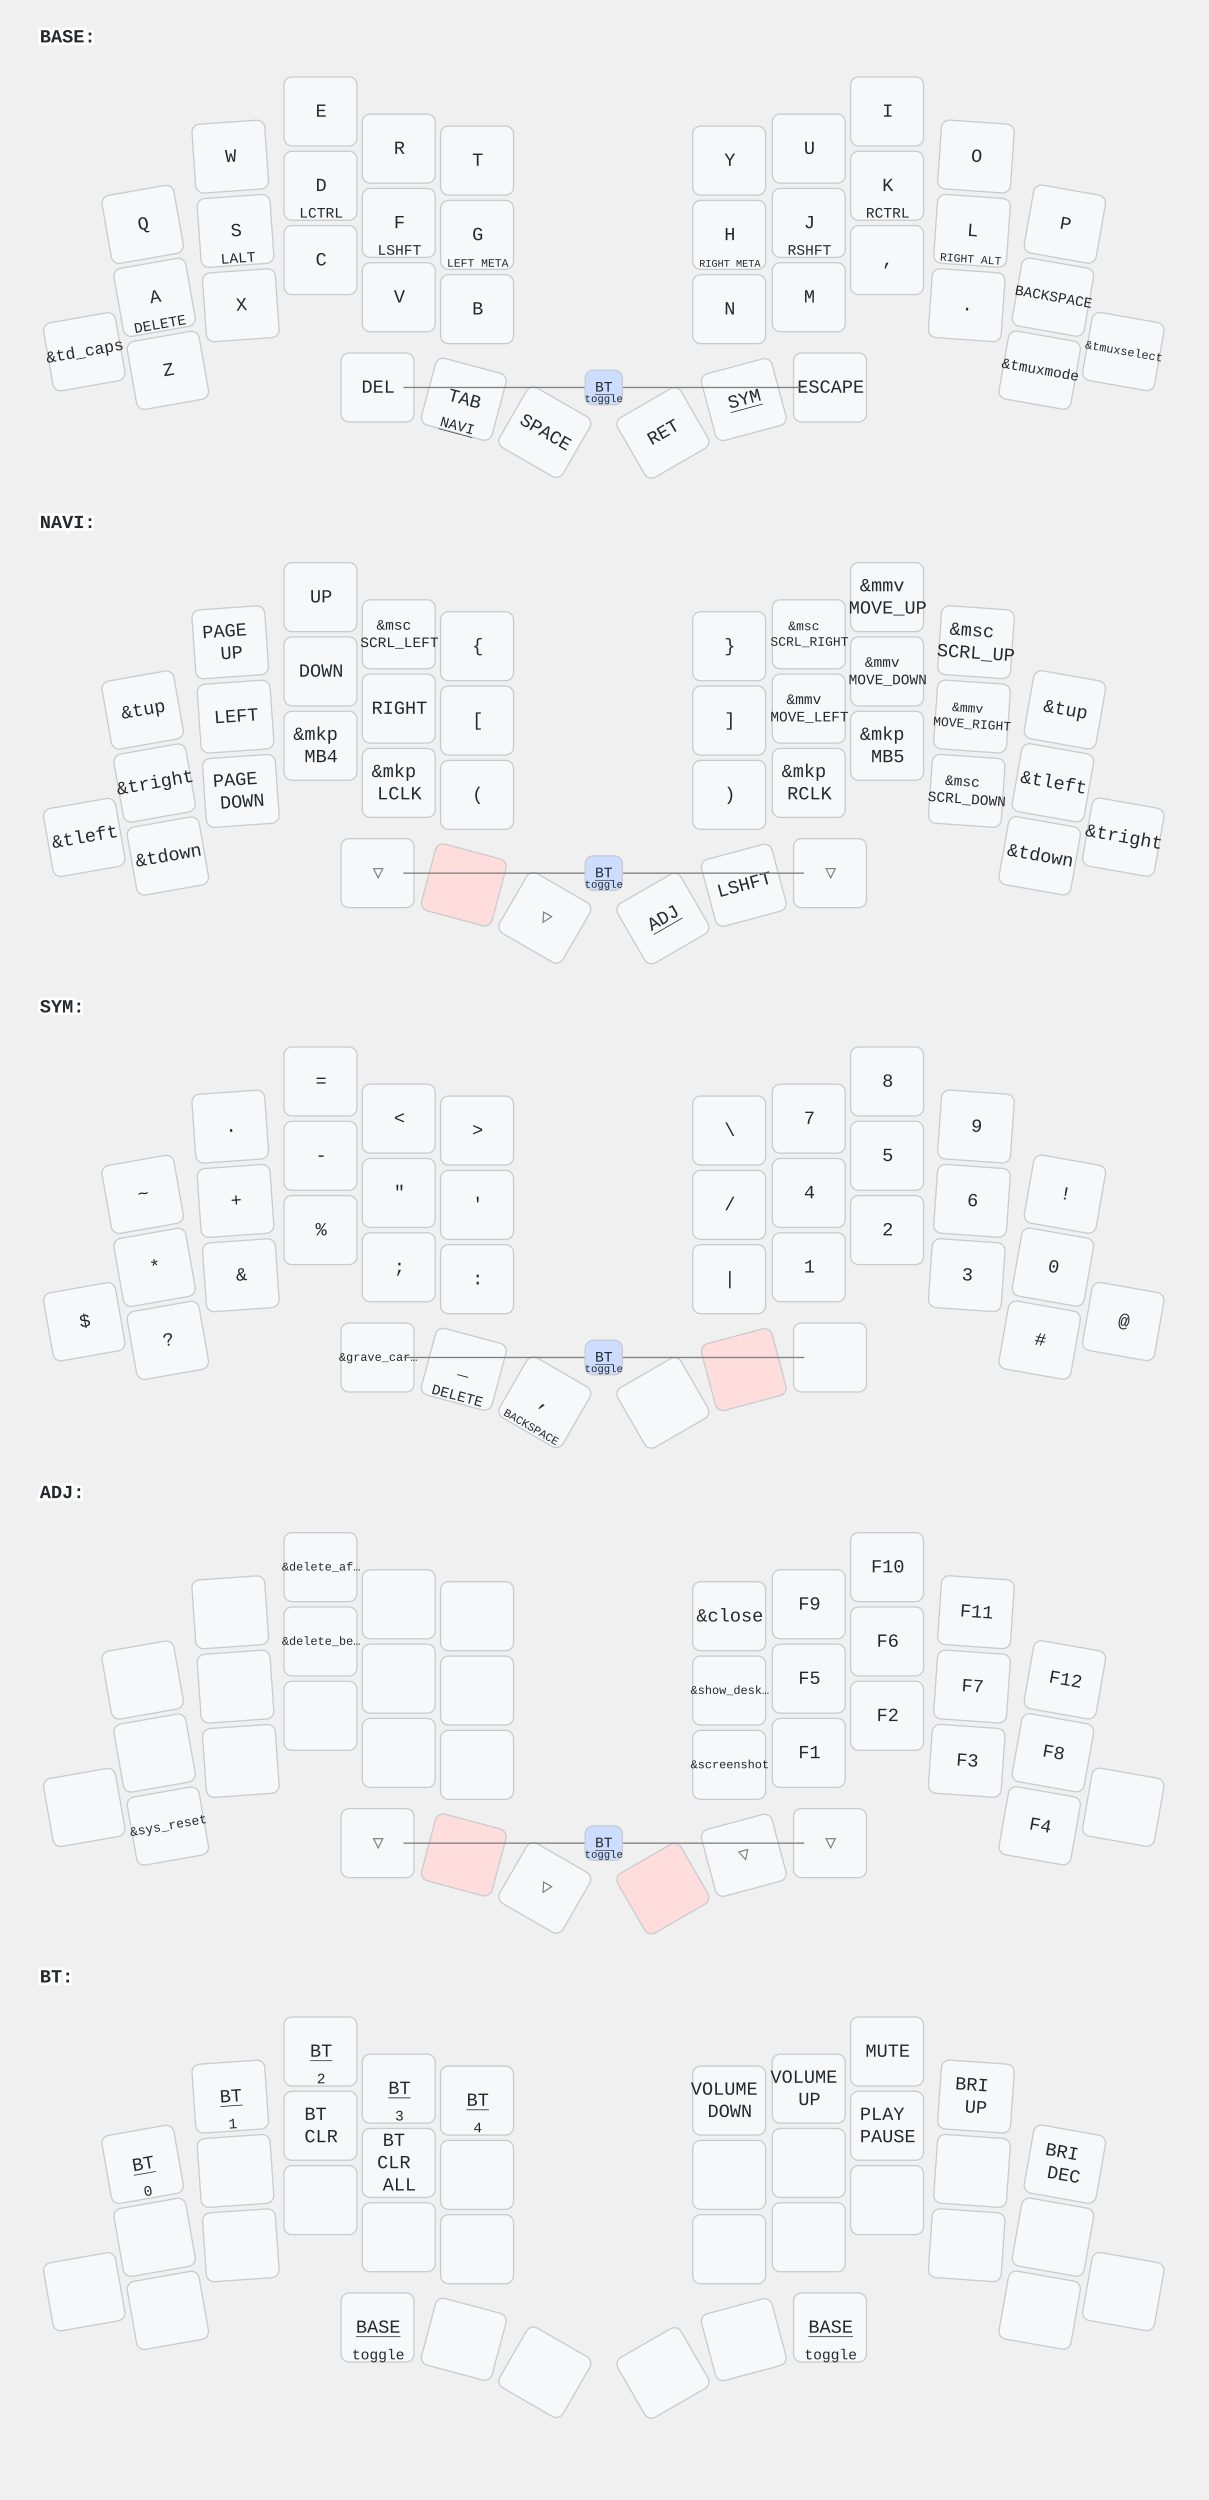
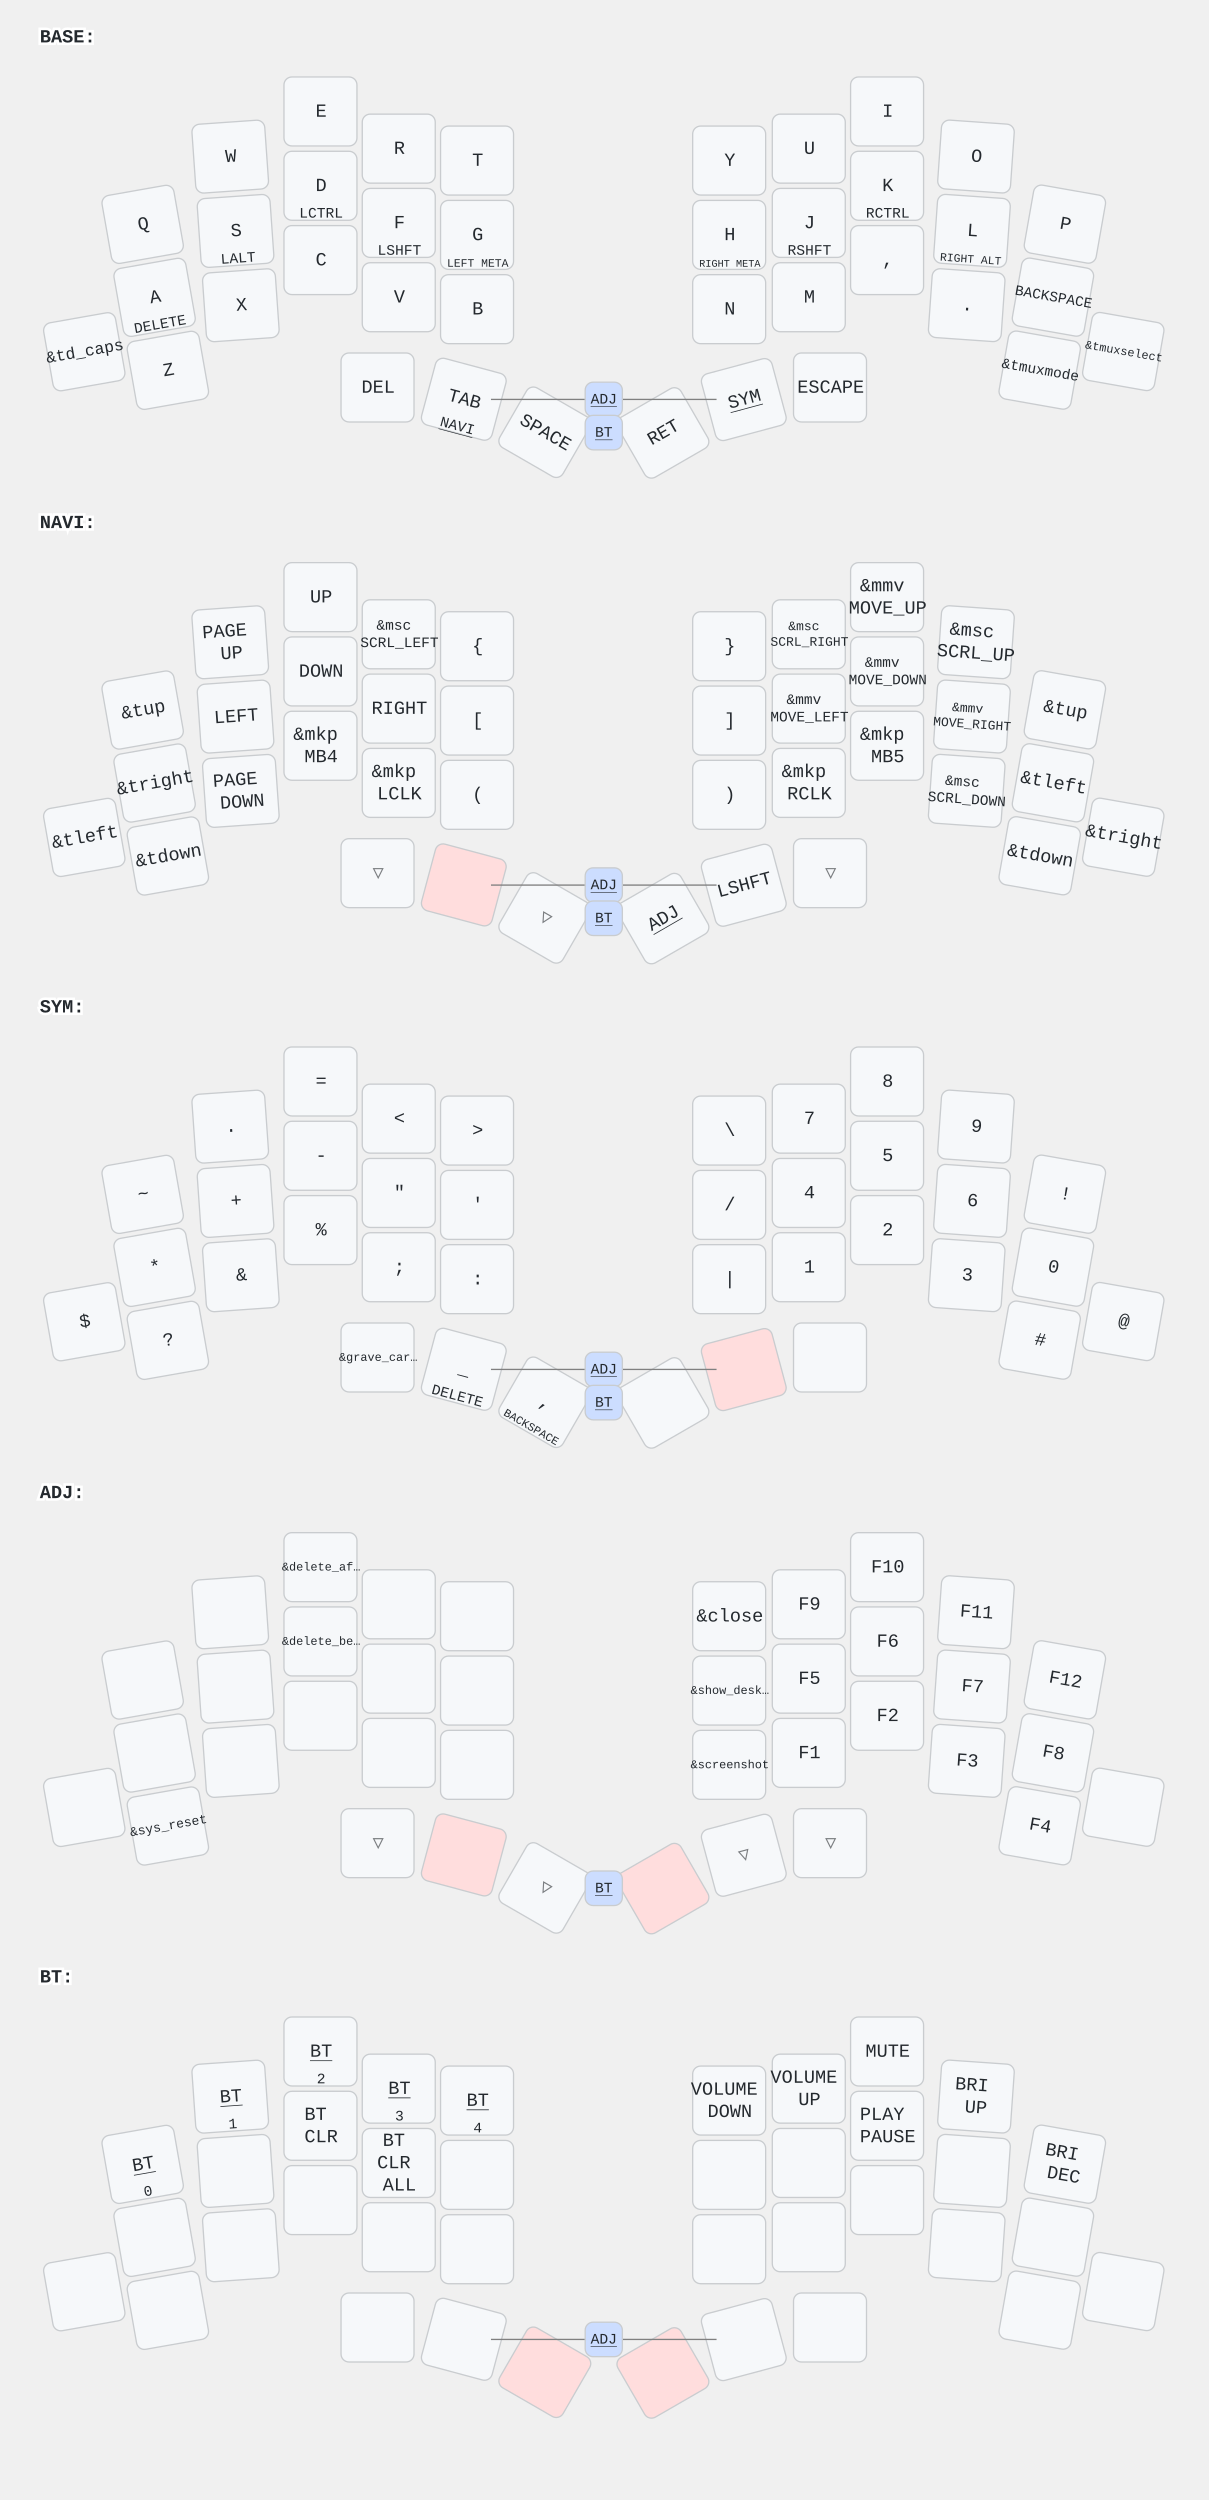
<svg xmlns="http://www.w3.org/2000/svg" width="911" height="1884" viewBox="0 0 911 1884" class="keymap">
  <style>/* inherit to force styles through use tags */
svg path {
    fill: inherit;
}

/* font and background color specifications */
svg.keymap {
    font-family: SFMono-Regular,Consolas,Liberation Mono,Menlo,monospace;
    font-size: 14px;
    font-kerning: normal;
    text-rendering: optimizeLegibility;
    fill: #24292e;
}

/* default key styling */
rect.key {
    fill: #f6f8fa;
}

rect.key, rect.combo {
    stroke: #c9cccf;
    stroke-width: 1;
}

/* default key side styling, only used is draw_key_sides is set */
rect.side {
    filter: brightness(90%);
}

/* color accent for combo boxes */
rect.combo, rect.combo-separate {
    fill: #cdf;
}

/* color accent for held keys */
rect.held, rect.combo.held {
    fill: #fdd;
}

/* color accent for ghost (optional) keys */
rect.ghost, rect.combo.ghost {
    stroke-dasharray: 4, 4;
    stroke-width: 2;
}

text {
    text-anchor: middle;
    dominant-baseline: middle;
}

/* styling for layer labels */
text.label {
    font-weight: bold;
    text-anchor: start;
    stroke: white;
    stroke-width: 4;
    paint-order: stroke;
}

/* styling for optional footer */
text.footer {
    text-anchor: end;
    dominant-baseline: auto;
    stroke: white;
    stroke-width: 4;
    paint-order: stroke;
}

/* styling for combo tap, and key non-tap label text */
text.combo, text.hold, text.shifted, text.left, text.right, text.tl, text.tr, text.bl, text.br {
    font-size: 11px;
}

text.hold, text.bl, text.br {
    text-anchor: middle;
    dominant-baseline: auto;
}

text.shifted, text.tl, text.tr {
    text-anchor: middle;
    dominant-baseline: hanging;
}

text.left, text.tl, text.bl {
    text-anchor: start;
}

text.right, text.tr, text.br {
    text-anchor: end;
}

text.layer-activator {
    text-decoration: underline;
}

/* styling for hold/shifted label text in combo box */
text.combo.hold, text.combo.shifted, text.combo.left, text.combo.right {
    font-size: 8px;
}

/* lighter symbol for transparent keys */
text.trans {
    fill: #7b7e81;
}

/* styling for combo dendrons */
path.combo {
    stroke-width: 1;
    stroke: gray;
    fill: none;
}

/* Start Tabler Icons Cleanup */
/* cannot use height/width with glyphs */
.icon-tabler &gt; path {
    fill: inherit;
    stroke: inherit;
    stroke-width: 2;
}
/* hide tabler's default box */
.icon-tabler &gt; path[stroke="none"][fill="none"] {
    visibility: hidden;
}
/* End Tabler Icons Cleanup */
</style>
  <g transform="translate(30, 0)" class="layer-BASE">
    <text x="0" y="28" class="label" id="BASE">BASE:</text>
    <g transform="translate(0, 56)">
      <g transform="translate(78, 113) rotate(-10.0)" class="key keypos-0">
        <rect rx="6" ry="6" x="-28" y="-26" width="55" height="52" class="key" />
        <text x="0" y="0" class="key tap">Q</text>
      </g>
      <g transform="translate(144, 62) rotate(-4.0)" class="key keypos-1">
        <rect rx="6" ry="6" x="-28" y="-26" width="55" height="52" class="key" />
        <text x="0" y="0" class="key tap">W</text>
      </g>
      <g transform="translate(212, 28)" class="key keypos-2">
        <rect rx="6" ry="6" x="-28" y="-26" width="55" height="52" class="key" />
        <text x="0" y="0" class="key tap">E</text>
      </g>
      <g transform="translate(271, 56)" class="key keypos-3">
        <rect rx="6" ry="6" x="-28" y="-26" width="55" height="52" class="key" />
        <text x="0" y="0" class="key tap">R</text>
      </g>
      <g transform="translate(330, 65)" class="key keypos-4">
        <rect rx="6" ry="6" x="-28" y="-26" width="55" height="52" class="key" />
        <text x="0" y="0" class="key tap">T</text>
      </g>
      <g transform="translate(520, 65)" class="key keypos-5">
        <rect rx="6" ry="6" x="-28" y="-26" width="55" height="52" class="key" />
        <text x="0" y="0" class="key tap">Y</text>
      </g>
      <g transform="translate(580, 56)" class="key keypos-6">
        <rect rx="6" ry="6" x="-28" y="-26" width="55" height="52" class="key" />
        <text x="0" y="0" class="key tap">U</text>
      </g>
      <g transform="translate(639, 28)" class="key keypos-7">
        <rect rx="6" ry="6" x="-28" y="-26" width="55" height="52" class="key" />
        <text x="0" y="0" class="key tap">I</text>
      </g>
      <g transform="translate(706, 62) rotate(4.0)" class="key keypos-8">
        <rect rx="6" ry="6" x="-28" y="-26" width="55" height="52" class="key" />
        <text x="0" y="0" class="key tap">O</text>
      </g>
      <g transform="translate(773, 113) rotate(10.0)" class="key keypos-9">
        <rect rx="6" ry="6" x="-28" y="-26" width="55" height="52" class="key" />
        <text x="0" y="0" class="key tap">P</text>
      </g>
      <g transform="translate(87, 168) rotate(-10.0)" class="key keypos-10">
        <rect rx="6" ry="6" x="-28" y="-26" width="55" height="52" class="key" />
        <text x="0" y="0" class="key tap">A</text>
        <text x="0" y="24" class="key hold">DELETE</text>
      </g>
      <g transform="translate(148, 118) rotate(-4.0)" class="key keypos-11">
        <rect rx="6" ry="6" x="-28" y="-26" width="55" height="52" class="key" />
        <text x="0" y="0" class="key tap">S</text>
        <text x="0" y="24" class="key hold">LALT</text>
      </g>
      <g transform="translate(212, 84)" class="key keypos-12">
        <rect rx="6" ry="6" x="-28" y="-26" width="55" height="52" class="key" />
        <text x="0" y="0" class="key tap">D</text>
        <text x="0" y="24" class="key hold">LCTRL</text>
      </g>
      <g transform="translate(271, 112)" class="key keypos-13">
        <rect rx="6" ry="6" x="-28" y="-26" width="55" height="52" class="key" />
        <text x="0" y="0" class="key tap">F</text>
        <text x="0" y="24" class="key hold">LSHFT</text>
      </g>
      <g transform="translate(330, 121)" class="key keypos-14">
        <rect rx="6" ry="6" x="-28" y="-26" width="55" height="52" class="key" />
        <text x="0" y="0" class="key tap">G</text>
        <text x="0" y="24" class="key hold">
          <tspan style="font-size: 78%">LEFT META</tspan>
        </text>
      </g>
      <g transform="translate(520, 121)" class="key keypos-15">
        <rect rx="6" ry="6" x="-28" y="-26" width="55" height="52" class="key" />
        <text x="0" y="0" class="key tap">H</text>
        <text x="0" y="24" class="key hold">
          <tspan style="font-size: 70%">RIGHT META</tspan>
        </text>
      </g>
      <g transform="translate(580, 112)" class="key keypos-16">
        <rect rx="6" ry="6" x="-28" y="-26" width="55" height="52" class="key" />
        <text x="0" y="0" class="key tap">J</text>
        <text x="0" y="24" class="key hold">RSHFT</text>
      </g>
      <g transform="translate(639, 84)" class="key keypos-17">
        <rect rx="6" ry="6" x="-28" y="-26" width="55" height="52" class="key" />
        <text x="0" y="0" class="key tap">K</text>
        <text x="0" y="24" class="key hold">RCTRL</text>
      </g>
      <g transform="translate(703, 118) rotate(4.0)" class="key keypos-18">
        <rect rx="6" ry="6" x="-28" y="-26" width="55" height="52" class="key" />
        <text x="0" y="0" class="key tap">L</text>
        <text x="0" y="24" class="key hold">
          <tspan style="font-size: 78%">RIGHT ALT</tspan>
        </text>
      </g>
      <g transform="translate(764, 168) rotate(10.0)" class="key keypos-19">
        <rect rx="6" ry="6" x="-28" y="-26" width="55" height="52" class="key" />
        <text x="0" y="0" class="key tap">
          <tspan style="font-size: 78%">BACKSPACE</tspan>
        </text>
      </g>
      <g transform="translate(34, 209) rotate(-10.0)" class="key keypos-20">
        <rect rx="6" ry="6" x="-28" y="-26" width="55" height="52" class="key" />
        <text x="0" y="0" class="key tap">
          <tspan style="font-size: 88%">&amp;td_caps</tspan>
        </text>
      </g>
      <g transform="translate(97, 223) rotate(-10.0)" class="key keypos-21">
        <rect rx="6" ry="6" x="-28" y="-26" width="55" height="52" class="key" />
        <text x="0" y="0" class="key tap">Z</text>
      </g>
      <g transform="translate(152, 174) rotate(-4.0)" class="key keypos-22">
        <rect rx="6" ry="6" x="-28" y="-26" width="55" height="52" class="key" />
        <text x="0" y="0" class="key tap">X</text>
      </g>
      <g transform="translate(212, 140)" class="key keypos-23">
        <rect rx="6" ry="6" x="-28" y="-26" width="55" height="52" class="key" />
        <text x="0" y="0" class="key tap">C</text>
      </g>
      <g transform="translate(271, 168)" class="key keypos-24">
        <rect rx="6" ry="6" x="-28" y="-26" width="55" height="52" class="key" />
        <text x="0" y="0" class="key tap">V</text>
      </g>
      <g transform="translate(330, 177)" class="key keypos-25">
        <rect rx="6" ry="6" x="-28" y="-26" width="55" height="52" class="key" />
        <text x="0" y="0" class="key tap">B</text>
      </g>
      <g transform="translate(520, 177)" class="key keypos-26">
        <rect rx="6" ry="6" x="-28" y="-26" width="55" height="52" class="key" />
        <text x="0" y="0" class="key tap">N</text>
      </g>
      <g transform="translate(580, 168)" class="key keypos-27">
        <rect rx="6" ry="6" x="-28" y="-26" width="55" height="52" class="key" />
        <text x="0" y="0" class="key tap">M</text>
      </g>
      <g transform="translate(639, 140)" class="key keypos-28">
        <rect rx="6" ry="6" x="-28" y="-26" width="55" height="52" class="key" />
        <text x="0" y="0" class="key tap">,</text>
      </g>
      <g transform="translate(699, 174) rotate(4.0)" class="key keypos-29">
        <rect rx="6" ry="6" x="-28" y="-26" width="55" height="52" class="key" />
        <text x="0" y="0" class="key tap">.</text>
      </g>
      <g transform="translate(754, 223) rotate(10.0)" class="key keypos-30">
        <rect rx="6" ry="6" x="-28" y="-26" width="55" height="52" class="key" />
        <text x="0" y="0" class="key tap">
          <tspan style="font-size: 78%">&amp;tmuxmode</tspan>
        </text>
      </g>
      <g transform="translate(817, 209) rotate(10.0)" class="key keypos-31">
        <rect rx="6" ry="6" x="-28" y="-26" width="55" height="52" class="key" />
        <text x="0" y="0" class="key tap">
          <tspan style="font-size: 64%">&amp;tmuxselect</tspan>
        </text>
      </g>
      <g transform="translate(255, 236)" class="key keypos-32">
        <rect rx="6" ry="6" x="-28" y="-26" width="55" height="52" class="key" />
        <text x="0" y="0" class="key tap">DEL</text>
      </g>
      <g transform="translate(320, 245) rotate(15.0)" class="key keypos-33">
        <rect rx="6" ry="6" x="-28" y="-26" width="55" height="52" class="key" />
        <text x="0" y="0" class="key tap">TAB</text>
        <a href="#NAVI">
          <text x="0" y="24" class="key hold layer-activator">NAVI</text>
        </a>
      </g>
      <g transform="translate(381, 270) rotate(30.0)" class="key keypos-34">
        <rect rx="6" ry="6" x="-28" y="-26" width="55" height="52" class="key" />
        <text x="0" y="0" class="key tap">SPACE</text>
      </g>
      <g transform="translate(470, 270) rotate(-30.0)" class="key keypos-35">
        <rect rx="6" ry="6" x="-28" y="-26" width="55" height="52" class="key" />
        <text x="0" y="0" class="key tap">RET</text>
      </g>
      <g transform="translate(531, 245) rotate(-15.0)" class="key keypos-36">
        <rect rx="6" ry="6" x="-28" y="-26" width="55" height="52" class="key" />
        <a href="#SYM">
          <text x="0" y="0" class="key tap layer-activator">SYM</text>
        </a>
      </g>
      <g transform="translate(596, 236)" class="key keypos-37">
        <rect rx="6" ry="6" x="-28" y="-26" width="55" height="52" class="key" />
        <text x="0" y="0" class="key tap">ESCAPE</text>
      </g>
      <g class="combo combopos-0">
-         <path d="M425,236 l-151,0" class="combo" />
-         <path d="M425,236 l151,0" class="combo" />
-         <rect rx="6" ry="6" x="411" y="223" width="28" height="26" class="combo" />
+         <path d="M425,245 l-85,0" class="combo" />
+         <path d="M425,245 l85,0" class="combo" />
+         <rect rx="6" ry="6" x="411" y="232" width="28" height="26" class="combo" />
+         <a href="#ADJ">
+           <text x="425" y="245" class="combo tap layer-activator">ADJ</text>
+         </a>
+       </g>
+       <g class="combo combopos-1">
+         <rect rx="6" ry="6" x="411" y="257" width="28" height="26" class="combo" />
        <a href="#BT">
-           <text x="425" y="236" class="combo tap layer-activator">BT</text>
-         </a>
-         <text x="425" y="247" class="combo hold">toggle</text>
+           <text x="425" y="270" class="combo tap layer-activator">BT</text>
+         </a>
      </g>
    </g>
  </g>
  <g transform="translate(30, 366)" class="layer-NAVI">
    <text x="0" y="28" class="label" id="NAVI">NAVI:</text>
    <g transform="translate(0, 56)">
      <g transform="translate(78, 113) rotate(-10.0)" class="key keypos-0">
        <rect rx="6" ry="6" x="-28" y="-26" width="55" height="52" class="key" />
        <text x="0" y="0" class="key tap">&amp;tup</text>
      </g>
      <g transform="translate(144, 62) rotate(-4.0)" class="key keypos-1">
        <rect rx="6" ry="6" x="-28" y="-26" width="55" height="52" class="key" />
        <text x="0" y="0" class="key tap">
          <tspan x="0" dy="-0.6em">PAGE</tspan>
          <tspan x="0" dy="1.2em">UP</tspan>
        </text>
      </g>
      <g transform="translate(212, 28)" class="key keypos-2">
        <rect rx="6" ry="6" x="-28" y="-26" width="55" height="52" class="key" />
        <text x="0" y="0" class="key tap">UP</text>
      </g>
      <g transform="translate(271, 56)" class="key keypos-3">
        <rect rx="6" ry="6" x="-28" y="-26" width="55" height="52" class="key" />
        <text x="0" y="0" class="key tap">
          <tspan x="0" dy="-0.6em" style="font-size: 78%">&amp;msc</tspan>
          <tspan x="0" dy="1.2em" style="font-size: 78%">SCRL_LEFT</tspan>
        </text>
      </g>
      <g transform="translate(330, 65)" class="key keypos-4">
        <rect rx="6" ry="6" x="-28" y="-26" width="55" height="52" class="key" />
        <text x="0" y="0" class="key tap">{</text>
      </g>
      <g transform="translate(520, 65)" class="key keypos-5">
        <rect rx="6" ry="6" x="-28" y="-26" width="55" height="52" class="key" />
        <text x="0" y="0" class="key tap">}</text>
      </g>
      <g transform="translate(580, 56)" class="key keypos-6">
        <rect rx="6" ry="6" x="-28" y="-26" width="55" height="52" class="key" />
        <text x="0" y="0" class="key tap">
          <tspan x="0" dy="-0.6em" style="font-size: 70%">&amp;msc</tspan>
          <tspan x="0" dy="1.2em" style="font-size: 70%">SCRL_RIGHT</tspan>
        </text>
      </g>
      <g transform="translate(639, 28)" class="key keypos-7">
        <rect rx="6" ry="6" x="-28" y="-26" width="55" height="52" class="key" />
        <text x="0" y="0" class="key tap">
          <tspan x="0" dy="-0.6em">&amp;mmv</tspan>
          <tspan x="0" dy="1.2em">MOVE_UP</tspan>
        </text>
      </g>
      <g transform="translate(706, 62) rotate(4.0)" class="key keypos-8">
        <rect rx="6" ry="6" x="-28" y="-26" width="55" height="52" class="key" />
        <text x="0" y="0" class="key tap">
          <tspan x="0" dy="-0.6em">&amp;msc</tspan>
          <tspan x="0" dy="1.2em">SCRL_UP</tspan>
        </text>
      </g>
      <g transform="translate(773, 113) rotate(10.0)" class="key keypos-9">
        <rect rx="6" ry="6" x="-28" y="-26" width="55" height="52" class="key" />
        <text x="0" y="0" class="key tap">&amp;tup</text>
      </g>
      <g transform="translate(87, 168) rotate(-10.0)" class="key keypos-10">
        <rect rx="6" ry="6" x="-28" y="-26" width="55" height="52" class="key" />
        <text x="0" y="0" class="key tap">&amp;tright</text>
      </g>
      <g transform="translate(148, 118) rotate(-4.0)" class="key keypos-11">
        <rect rx="6" ry="6" x="-28" y="-26" width="55" height="52" class="key" />
        <text x="0" y="0" class="key tap">LEFT</text>
      </g>
      <g transform="translate(212, 84)" class="key keypos-12">
        <rect rx="6" ry="6" x="-28" y="-26" width="55" height="52" class="key" />
        <text x="0" y="0" class="key tap">DOWN</text>
      </g>
      <g transform="translate(271, 112)" class="key keypos-13">
        <rect rx="6" ry="6" x="-28" y="-26" width="55" height="52" class="key" />
        <text x="0" y="0" class="key tap">RIGHT</text>
      </g>
      <g transform="translate(330, 121)" class="key keypos-14">
        <rect rx="6" ry="6" x="-28" y="-26" width="55" height="52" class="key" />
        <text x="0" y="0" class="key tap">[</text>
      </g>
      <g transform="translate(520, 121)" class="key keypos-15">
        <rect rx="6" ry="6" x="-28" y="-26" width="55" height="52" class="key" />
        <text x="0" y="0" class="key tap">]</text>
      </g>
      <g transform="translate(580, 112)" class="key keypos-16">
        <rect rx="6" ry="6" x="-28" y="-26" width="55" height="52" class="key" />
        <text x="0" y="0" class="key tap">
          <tspan x="0" dy="-0.6em" style="font-size: 78%">&amp;mmv</tspan>
          <tspan x="0" dy="1.2em" style="font-size: 78%">MOVE_LEFT</tspan>
        </text>
      </g>
      <g transform="translate(639, 84)" class="key keypos-17">
        <rect rx="6" ry="6" x="-28" y="-26" width="55" height="52" class="key" />
        <text x="0" y="0" class="key tap">
          <tspan x="0" dy="-0.6em" style="font-size: 78%">&amp;mmv</tspan>
          <tspan x="0" dy="1.2em" style="font-size: 78%">MOVE_DOWN</tspan>
        </text>
      </g>
      <g transform="translate(703, 118) rotate(4.0)" class="key keypos-18">
        <rect rx="6" ry="6" x="-28" y="-26" width="55" height="52" class="key" />
        <text x="0" y="0" class="key tap">
          <tspan x="0" dy="-0.6em" style="font-size: 70%">&amp;mmv</tspan>
          <tspan x="0" dy="1.2em" style="font-size: 70%">MOVE_RIGHT</tspan>
        </text>
      </g>
      <g transform="translate(764, 168) rotate(10.0)" class="key keypos-19">
        <rect rx="6" ry="6" x="-28" y="-26" width="55" height="52" class="key" />
        <text x="0" y="0" class="key tap">&amp;tleft</text>
      </g>
      <g transform="translate(34, 209) rotate(-10.0)" class="key keypos-20">
        <rect rx="6" ry="6" x="-28" y="-26" width="55" height="52" class="key" />
        <text x="0" y="0" class="key tap">&amp;tleft</text>
      </g>
      <g transform="translate(97, 223) rotate(-10.0)" class="key keypos-21">
        <rect rx="6" ry="6" x="-28" y="-26" width="55" height="52" class="key" />
        <text x="0" y="0" class="key tap">&amp;tdown</text>
      </g>
      <g transform="translate(152, 174) rotate(-4.0)" class="key keypos-22">
        <rect rx="6" ry="6" x="-28" y="-26" width="55" height="52" class="key" />
        <text x="0" y="0" class="key tap">
          <tspan x="0" dy="-0.6em">PAGE</tspan>
          <tspan x="0" dy="1.2em">DOWN</tspan>
        </text>
      </g>
      <g transform="translate(212, 140)" class="key keypos-23">
        <rect rx="6" ry="6" x="-28" y="-26" width="55" height="52" class="key" />
        <text x="0" y="0" class="key tap">
          <tspan x="0" dy="-0.6em">&amp;mkp</tspan>
          <tspan x="0" dy="1.2em">MB4</tspan>
        </text>
      </g>
      <g transform="translate(271, 168)" class="key keypos-24">
        <rect rx="6" ry="6" x="-28" y="-26" width="55" height="52" class="key" />
        <text x="0" y="0" class="key tap">
          <tspan x="0" dy="-0.6em">&amp;mkp</tspan>
          <tspan x="0" dy="1.2em">LCLK</tspan>
        </text>
      </g>
      <g transform="translate(330, 177)" class="key keypos-25">
        <rect rx="6" ry="6" x="-28" y="-26" width="55" height="52" class="key" />
        <text x="0" y="0" class="key tap">(</text>
      </g>
      <g transform="translate(520, 177)" class="key keypos-26">
        <rect rx="6" ry="6" x="-28" y="-26" width="55" height="52" class="key" />
        <text x="0" y="0" class="key tap">)</text>
      </g>
      <g transform="translate(580, 168)" class="key keypos-27">
        <rect rx="6" ry="6" x="-28" y="-26" width="55" height="52" class="key" />
        <text x="0" y="0" class="key tap">
          <tspan x="0" dy="-0.6em">&amp;mkp</tspan>
          <tspan x="0" dy="1.2em">RCLK</tspan>
        </text>
      </g>
      <g transform="translate(639, 140)" class="key keypos-28">
        <rect rx="6" ry="6" x="-28" y="-26" width="55" height="52" class="key" />
        <text x="0" y="0" class="key tap">
          <tspan x="0" dy="-0.6em">&amp;mkp</tspan>
          <tspan x="0" dy="1.2em">MB5</tspan>
        </text>
      </g>
      <g transform="translate(699, 174) rotate(4.0)" class="key keypos-29">
        <rect rx="6" ry="6" x="-28" y="-26" width="55" height="52" class="key" />
        <text x="0" y="0" class="key tap">
          <tspan x="0" dy="-0.6em" style="font-size: 78%">&amp;msc</tspan>
          <tspan x="0" dy="1.2em" style="font-size: 78%">SCRL_DOWN</tspan>
        </text>
      </g>
      <g transform="translate(754, 223) rotate(10.0)" class="key keypos-30">
        <rect rx="6" ry="6" x="-28" y="-26" width="55" height="52" class="key" />
        <text x="0" y="0" class="key tap">&amp;tdown</text>
      </g>
      <g transform="translate(817, 209) rotate(10.0)" class="key keypos-31">
        <rect rx="6" ry="6" x="-28" y="-26" width="55" height="52" class="key" />
        <text x="0" y="0" class="key tap">&amp;tright</text>
      </g>
      <g transform="translate(255, 236)" class="key trans keypos-32">
        <rect rx="6" ry="6" x="-28" y="-26" width="55" height="52" class="key trans" />
        <text x="0" y="0" class="key trans tap">▽</text>
      </g>
      <g transform="translate(320, 245) rotate(15.0)" class="key held keypos-33">
        <rect rx="6" ry="6" x="-28" y="-26" width="55" height="52" class="key held" />
      </g>
      <g transform="translate(381, 270) rotate(30.0)" class="key trans keypos-34">
        <rect rx="6" ry="6" x="-28" y="-26" width="55" height="52" class="key trans" />
        <text x="0" y="0" class="key trans tap">▽</text>
      </g>
      <g transform="translate(470, 270) rotate(-30.0)" class="key keypos-35">
        <rect rx="6" ry="6" x="-28" y="-26" width="55" height="52" class="key" />
        <a href="#ADJ">
          <text x="0" y="0" class="key tap layer-activator">ADJ</text>
        </a>
      </g>
      <g transform="translate(531, 245) rotate(-15.0)" class="key keypos-36">
        <rect rx="6" ry="6" x="-28" y="-26" width="55" height="52" class="key" />
        <text x="0" y="0" class="key tap">LSHFT</text>
      </g>
      <g transform="translate(596, 236)" class="key trans keypos-37">
        <rect rx="6" ry="6" x="-28" y="-26" width="55" height="52" class="key trans" />
        <text x="0" y="0" class="key trans tap">▽</text>
      </g>
      <g class="combo combopos-0">
-         <path d="M425,236 l-151,0" class="combo" />
-         <path d="M425,236 l151,0" class="combo" />
-         <rect rx="6" ry="6" x="411" y="223" width="28" height="26" class="combo" />
+         <path d="M425,245 l-85,0" class="combo" />
+         <path d="M425,245 l85,0" class="combo" />
+         <rect rx="6" ry="6" x="411" y="232" width="28" height="26" class="combo" />
+         <a href="#ADJ">
+           <text x="425" y="245" class="combo tap layer-activator">ADJ</text>
+         </a>
+       </g>
+       <g class="combo combopos-1">
+         <rect rx="6" ry="6" x="411" y="257" width="28" height="26" class="combo" />
        <a href="#BT">
-           <text x="425" y="236" class="combo tap layer-activator">BT</text>
-         </a>
-         <text x="425" y="247" class="combo hold">toggle</text>
+           <text x="425" y="270" class="combo tap layer-activator">BT</text>
+         </a>
      </g>
    </g>
  </g>
  <g transform="translate(30, 731)" class="layer-SYM">
    <text x="0" y="28" class="label" id="SYM">SYM:</text>
    <g transform="translate(0, 56)">
      <g transform="translate(78, 113) rotate(-10.0)" class="key keypos-0">
        <rect rx="6" ry="6" x="-28" y="-26" width="55" height="52" class="key" />
        <text x="0" y="0" class="key tap">~</text>
      </g>
      <g transform="translate(144, 62) rotate(-4.0)" class="key keypos-1">
        <rect rx="6" ry="6" x="-28" y="-26" width="55" height="52" class="key" />
        <text x="0" y="0" class="key tap">.</text>
      </g>
      <g transform="translate(212, 28)" class="key keypos-2">
        <rect rx="6" ry="6" x="-28" y="-26" width="55" height="52" class="key" />
        <text x="0" y="0" class="key tap">=</text>
      </g>
      <g transform="translate(271, 56)" class="key keypos-3">
        <rect rx="6" ry="6" x="-28" y="-26" width="55" height="52" class="key" />
        <text x="0" y="0" class="key tap">&lt;</text>
      </g>
      <g transform="translate(330, 65)" class="key keypos-4">
        <rect rx="6" ry="6" x="-28" y="-26" width="55" height="52" class="key" />
        <text x="0" y="0" class="key tap">&gt;</text>
      </g>
      <g transform="translate(520, 65)" class="key keypos-5">
        <rect rx="6" ry="6" x="-28" y="-26" width="55" height="52" class="key" />
        <text x="0" y="0" class="key tap">\</text>
      </g>
      <g transform="translate(580, 56)" class="key keypos-6">
        <rect rx="6" ry="6" x="-28" y="-26" width="55" height="52" class="key" />
        <text x="0" y="0" class="key tap">7</text>
      </g>
      <g transform="translate(639, 28)" class="key keypos-7">
        <rect rx="6" ry="6" x="-28" y="-26" width="55" height="52" class="key" />
        <text x="0" y="0" class="key tap">8</text>
      </g>
      <g transform="translate(706, 62) rotate(4.0)" class="key keypos-8">
        <rect rx="6" ry="6" x="-28" y="-26" width="55" height="52" class="key" />
        <text x="0" y="0" class="key tap">9</text>
      </g>
      <g transform="translate(773, 113) rotate(10.0)" class="key keypos-9">
        <rect rx="6" ry="6" x="-28" y="-26" width="55" height="52" class="key" />
        <text x="0" y="0" class="key tap">!</text>
      </g>
      <g transform="translate(87, 168) rotate(-10.0)" class="key keypos-10">
        <rect rx="6" ry="6" x="-28" y="-26" width="55" height="52" class="key" />
        <text x="0" y="0" class="key tap">*</text>
      </g>
      <g transform="translate(148, 118) rotate(-4.0)" class="key keypos-11">
        <rect rx="6" ry="6" x="-28" y="-26" width="55" height="52" class="key" />
        <text x="0" y="0" class="key tap">+</text>
      </g>
      <g transform="translate(212, 84)" class="key keypos-12">
        <rect rx="6" ry="6" x="-28" y="-26" width="55" height="52" class="key" />
        <text x="0" y="0" class="key tap">-</text>
      </g>
      <g transform="translate(271, 112)" class="key keypos-13">
        <rect rx="6" ry="6" x="-28" y="-26" width="55" height="52" class="key" />
        <text x="0" y="0" class="key tap">"</text>
      </g>
      <g transform="translate(330, 121)" class="key keypos-14">
        <rect rx="6" ry="6" x="-28" y="-26" width="55" height="52" class="key" />
        <text x="0" y="0" class="key tap">'</text>
      </g>
      <g transform="translate(520, 121)" class="key keypos-15">
        <rect rx="6" ry="6" x="-28" y="-26" width="55" height="52" class="key" />
        <text x="0" y="0" class="key tap">/</text>
      </g>
      <g transform="translate(580, 112)" class="key keypos-16">
        <rect rx="6" ry="6" x="-28" y="-26" width="55" height="52" class="key" />
        <text x="0" y="0" class="key tap">4</text>
      </g>
      <g transform="translate(639, 84)" class="key keypos-17">
        <rect rx="6" ry="6" x="-28" y="-26" width="55" height="52" class="key" />
        <text x="0" y="0" class="key tap">5</text>
      </g>
      <g transform="translate(703, 118) rotate(4.0)" class="key keypos-18">
        <rect rx="6" ry="6" x="-28" y="-26" width="55" height="52" class="key" />
        <text x="0" y="0" class="key tap">6</text>
      </g>
      <g transform="translate(764, 168) rotate(10.0)" class="key keypos-19">
        <rect rx="6" ry="6" x="-28" y="-26" width="55" height="52" class="key" />
        <text x="0" y="0" class="key tap">0</text>
      </g>
      <g transform="translate(34, 209) rotate(-10.0)" class="key keypos-20">
        <rect rx="6" ry="6" x="-28" y="-26" width="55" height="52" class="key" />
        <text x="0" y="0" class="key tap">$</text>
      </g>
      <g transform="translate(97, 223) rotate(-10.0)" class="key keypos-21">
        <rect rx="6" ry="6" x="-28" y="-26" width="55" height="52" class="key" />
        <text x="0" y="0" class="key tap">?</text>
      </g>
      <g transform="translate(152, 174) rotate(-4.0)" class="key keypos-22">
        <rect rx="6" ry="6" x="-28" y="-26" width="55" height="52" class="key" />
        <text x="0" y="0" class="key tap">&amp;</text>
      </g>
      <g transform="translate(212, 140)" class="key keypos-23">
        <rect rx="6" ry="6" x="-28" y="-26" width="55" height="52" class="key" />
        <text x="0" y="0" class="key tap">%</text>
      </g>
      <g transform="translate(271, 168)" class="key keypos-24">
        <rect rx="6" ry="6" x="-28" y="-26" width="55" height="52" class="key" />
        <text x="0" y="0" class="key tap">;</text>
      </g>
      <g transform="translate(330, 177)" class="key keypos-25">
        <rect rx="6" ry="6" x="-28" y="-26" width="55" height="52" class="key" />
        <text x="0" y="0" class="key tap">:</text>
      </g>
      <g transform="translate(520, 177)" class="key keypos-26">
        <rect rx="6" ry="6" x="-28" y="-26" width="55" height="52" class="key" />
        <text x="0" y="0" class="key tap">|</text>
      </g>
      <g transform="translate(580, 168)" class="key keypos-27">
        <rect rx="6" ry="6" x="-28" y="-26" width="55" height="52" class="key" />
        <text x="0" y="0" class="key tap">1</text>
      </g>
      <g transform="translate(639, 140)" class="key keypos-28">
        <rect rx="6" ry="6" x="-28" y="-26" width="55" height="52" class="key" />
        <text x="0" y="0" class="key tap">2</text>
      </g>
      <g transform="translate(699, 174) rotate(4.0)" class="key keypos-29">
        <rect rx="6" ry="6" x="-28" y="-26" width="55" height="52" class="key" />
        <text x="0" y="0" class="key tap">3</text>
      </g>
      <g transform="translate(754, 223) rotate(10.0)" class="key keypos-30">
        <rect rx="6" ry="6" x="-28" y="-26" width="55" height="52" class="key" />
        <text x="0" y="0" class="key tap">#</text>
      </g>
      <g transform="translate(817, 209) rotate(10.0)" class="key keypos-31">
        <rect rx="6" ry="6" x="-28" y="-26" width="55" height="52" class="key" />
        <text x="0" y="0" class="key tap">@</text>
      </g>
      <g transform="translate(255, 236)" class="key keypos-32">
        <rect rx="6" ry="6" x="-28" y="-26" width="55" height="52" class="key" />
        <text x="0" y="0" class="key tap">
          <tspan style="font-size: 64%">&amp;grave_car…</tspan>
        </text>
      </g>
      <g transform="translate(320, 245) rotate(15.0)" class="key keypos-33">
        <rect rx="6" ry="6" x="-28" y="-26" width="55" height="52" class="key" />
        <text x="0" y="0" class="key tap">_</text>
        <text x="0" y="24" class="key hold">DELETE</text>
      </g>
      <g transform="translate(381, 270) rotate(30.0)" class="key keypos-34">
        <rect rx="6" ry="6" x="-28" y="-26" width="55" height="52" class="key" />
        <text x="0" y="0" class="key tap">,</text>
        <text x="0" y="24" class="key hold">
          <tspan style="font-size: 78%">BACKSPACE</tspan>
        </text>
      </g>
      <g transform="translate(470, 270) rotate(-30.0)" class="key keypos-35">
        <rect rx="6" ry="6" x="-28" y="-26" width="55" height="52" class="key" />
      </g>
      <g transform="translate(531, 245) rotate(-15.0)" class="key held keypos-36">
        <rect rx="6" ry="6" x="-28" y="-26" width="55" height="52" class="key held" />
      </g>
      <g transform="translate(596, 236)" class="key keypos-37">
        <rect rx="6" ry="6" x="-28" y="-26" width="55" height="52" class="key" />
      </g>
      <g class="combo combopos-0">
-         <path d="M425,236 l-151,0" class="combo" />
-         <path d="M425,236 l151,0" class="combo" />
-         <rect rx="6" ry="6" x="411" y="223" width="28" height="26" class="combo" />
+         <path d="M425,245 l-85,0" class="combo" />
+         <path d="M425,245 l85,0" class="combo" />
+         <rect rx="6" ry="6" x="411" y="232" width="28" height="26" class="combo" />
+         <a href="#ADJ">
+           <text x="425" y="245" class="combo tap layer-activator">ADJ</text>
+         </a>
+       </g>
+       <g class="combo combopos-1">
+         <rect rx="6" ry="6" x="411" y="257" width="28" height="26" class="combo" />
        <a href="#BT">
-           <text x="425" y="236" class="combo tap layer-activator">BT</text>
-         </a>
-         <text x="425" y="247" class="combo hold">toggle</text>
+           <text x="425" y="270" class="combo tap layer-activator">BT</text>
+         </a>
      </g>
    </g>
  </g>
  <g transform="translate(30, 1097)" class="layer-ADJ">
    <text x="0" y="28" class="label" id="ADJ">ADJ:</text>
    <g transform="translate(0, 56)">
      <g transform="translate(78, 113) rotate(-10.0)" class="key keypos-0">
        <rect rx="6" ry="6" x="-28" y="-26" width="55" height="52" class="key" />
      </g>
      <g transform="translate(144, 62) rotate(-4.0)" class="key keypos-1">
        <rect rx="6" ry="6" x="-28" y="-26" width="55" height="52" class="key" />
      </g>
      <g transform="translate(212, 28)" class="key keypos-2">
        <rect rx="6" ry="6" x="-28" y="-26" width="55" height="52" class="key" />
        <text x="0" y="0" class="key tap">
          <tspan style="font-size: 64%">&amp;delete_af…</tspan>
        </text>
      </g>
      <g transform="translate(271, 56)" class="key keypos-3">
        <rect rx="6" ry="6" x="-28" y="-26" width="55" height="52" class="key" />
      </g>
      <g transform="translate(330, 65)" class="key keypos-4">
        <rect rx="6" ry="6" x="-28" y="-26" width="55" height="52" class="key" />
      </g>
      <g transform="translate(520, 65)" class="key keypos-5">
        <rect rx="6" ry="6" x="-28" y="-26" width="55" height="52" class="key" />
        <text x="0" y="0" class="key tap">&amp;close</text>
      </g>
      <g transform="translate(580, 56)" class="key keypos-6">
        <rect rx="6" ry="6" x="-28" y="-26" width="55" height="52" class="key" />
        <text x="0" y="0" class="key tap">F9</text>
      </g>
      <g transform="translate(639, 28)" class="key keypos-7">
        <rect rx="6" ry="6" x="-28" y="-26" width="55" height="52" class="key" />
        <text x="0" y="0" class="key tap">F10</text>
      </g>
      <g transform="translate(706, 62) rotate(4.0)" class="key keypos-8">
        <rect rx="6" ry="6" x="-28" y="-26" width="55" height="52" class="key" />
        <text x="0" y="0" class="key tap">F11</text>
      </g>
      <g transform="translate(773, 113) rotate(10.0)" class="key keypos-9">
        <rect rx="6" ry="6" x="-28" y="-26" width="55" height="52" class="key" />
        <text x="0" y="0" class="key tap">F12</text>
      </g>
      <g transform="translate(87, 168) rotate(-10.0)" class="key keypos-10">
        <rect rx="6" ry="6" x="-28" y="-26" width="55" height="52" class="key" />
      </g>
      <g transform="translate(148, 118) rotate(-4.0)" class="key keypos-11">
        <rect rx="6" ry="6" x="-28" y="-26" width="55" height="52" class="key" />
      </g>
      <g transform="translate(212, 84)" class="key keypos-12">
        <rect rx="6" ry="6" x="-28" y="-26" width="55" height="52" class="key" />
        <text x="0" y="0" class="key tap">
          <tspan style="font-size: 64%">&amp;delete_be…</tspan>
        </text>
      </g>
      <g transform="translate(271, 112)" class="key keypos-13">
        <rect rx="6" ry="6" x="-28" y="-26" width="55" height="52" class="key" />
      </g>
      <g transform="translate(330, 121)" class="key keypos-14">
        <rect rx="6" ry="6" x="-28" y="-26" width="55" height="52" class="key" />
      </g>
      <g transform="translate(520, 121)" class="key keypos-15">
        <rect rx="6" ry="6" x="-28" y="-26" width="55" height="52" class="key" />
        <text x="0" y="0" class="key tap">
          <tspan style="font-size: 64%">&amp;show_desk…</tspan>
        </text>
      </g>
      <g transform="translate(580, 112)" class="key keypos-16">
        <rect rx="6" ry="6" x="-28" y="-26" width="55" height="52" class="key" />
        <text x="0" y="0" class="key tap">F5</text>
      </g>
      <g transform="translate(639, 84)" class="key keypos-17">
        <rect rx="6" ry="6" x="-28" y="-26" width="55" height="52" class="key" />
        <text x="0" y="0" class="key tap">F6</text>
      </g>
      <g transform="translate(703, 118) rotate(4.0)" class="key keypos-18">
        <rect rx="6" ry="6" x="-28" y="-26" width="55" height="52" class="key" />
        <text x="0" y="0" class="key tap">F7</text>
      </g>
      <g transform="translate(764, 168) rotate(10.0)" class="key keypos-19">
        <rect rx="6" ry="6" x="-28" y="-26" width="55" height="52" class="key" />
        <text x="0" y="0" class="key tap">F8</text>
      </g>
      <g transform="translate(34, 209) rotate(-10.0)" class="key keypos-20">
        <rect rx="6" ry="6" x="-28" y="-26" width="55" height="52" class="key" />
      </g>
      <g transform="translate(97, 223) rotate(-10.0)" class="key keypos-21">
        <rect rx="6" ry="6" x="-28" y="-26" width="55" height="52" class="key" />
        <text x="0" y="0" class="key tap">
          <tspan style="font-size: 70%">&amp;sys_reset</tspan>
        </text>
      </g>
      <g transform="translate(152, 174) rotate(-4.0)" class="key keypos-22">
        <rect rx="6" ry="6" x="-28" y="-26" width="55" height="52" class="key" />
      </g>
      <g transform="translate(212, 140)" class="key keypos-23">
        <rect rx="6" ry="6" x="-28" y="-26" width="55" height="52" class="key" />
      </g>
      <g transform="translate(271, 168)" class="key keypos-24">
        <rect rx="6" ry="6" x="-28" y="-26" width="55" height="52" class="key" />
      </g>
      <g transform="translate(330, 177)" class="key keypos-25">
        <rect rx="6" ry="6" x="-28" y="-26" width="55" height="52" class="key" />
      </g>
      <g transform="translate(520, 177)" class="key keypos-26">
        <rect rx="6" ry="6" x="-28" y="-26" width="55" height="52" class="key" />
        <text x="0" y="0" class="key tap">
          <tspan style="font-size: 64%">&amp;screenshot</tspan>
        </text>
      </g>
      <g transform="translate(580, 168)" class="key keypos-27">
        <rect rx="6" ry="6" x="-28" y="-26" width="55" height="52" class="key" />
        <text x="0" y="0" class="key tap">F1</text>
      </g>
      <g transform="translate(639, 140)" class="key keypos-28">
        <rect rx="6" ry="6" x="-28" y="-26" width="55" height="52" class="key" />
        <text x="0" y="0" class="key tap">F2</text>
      </g>
      <g transform="translate(699, 174) rotate(4.0)" class="key keypos-29">
        <rect rx="6" ry="6" x="-28" y="-26" width="55" height="52" class="key" />
        <text x="0" y="0" class="key tap">F3</text>
      </g>
      <g transform="translate(754, 223) rotate(10.0)" class="key keypos-30">
        <rect rx="6" ry="6" x="-28" y="-26" width="55" height="52" class="key" />
        <text x="0" y="0" class="key tap">F4</text>
      </g>
      <g transform="translate(817, 209) rotate(10.0)" class="key keypos-31">
        <rect rx="6" ry="6" x="-28" y="-26" width="55" height="52" class="key" />
      </g>
      <g transform="translate(255, 236)" class="key trans keypos-32">
        <rect rx="6" ry="6" x="-28" y="-26" width="55" height="52" class="key trans" />
        <text x="0" y="0" class="key trans tap">▽</text>
      </g>
      <g transform="translate(320, 245) rotate(15.0)" class="key held keypos-33">
        <rect rx="6" ry="6" x="-28" y="-26" width="55" height="52" class="key held" />
      </g>
      <g transform="translate(381, 270) rotate(30.0)" class="key trans keypos-34">
        <rect rx="6" ry="6" x="-28" y="-26" width="55" height="52" class="key trans" />
        <text x="0" y="0" class="key trans tap">▽</text>
      </g>
      <g transform="translate(470, 270) rotate(-30.0)" class="key held keypos-35">
        <rect rx="6" ry="6" x="-28" y="-26" width="55" height="52" class="key held" />
      </g>
      <g transform="translate(531, 245) rotate(-15.0)" class="key trans keypos-36">
        <rect rx="6" ry="6" x="-28" y="-26" width="55" height="52" class="key trans" />
        <text x="0" y="0" class="key trans tap">▽</text>
      </g>
      <g transform="translate(596, 236)" class="key trans keypos-37">
        <rect rx="6" ry="6" x="-28" y="-26" width="55" height="52" class="key trans" />
        <text x="0" y="0" class="key trans tap">▽</text>
      </g>
      <g class="combo combopos-0">
-         <path d="M425,236 l-151,0" class="combo" />
-         <path d="M425,236 l151,0" class="combo" />
-         <rect rx="6" ry="6" x="411" y="223" width="28" height="26" class="combo" />
+         <rect rx="6" ry="6" x="411" y="257" width="28" height="26" class="combo" />
        <a href="#BT">
-           <text x="425" y="236" class="combo tap layer-activator">BT</text>
-         </a>
-         <text x="425" y="247" class="combo hold">toggle</text>
+           <text x="425" y="270" class="combo tap layer-activator">BT</text>
+         </a>
      </g>
    </g>
  </g>
  <g transform="translate(30, 1462)" class="layer-BT">
    <text x="0" y="28" class="label" id="BT">BT:</text>
    <g transform="translate(0, 56)">
      <g transform="translate(78, 113) rotate(-10.0)" class="key keypos-0">
        <rect rx="6" ry="6" x="-28" y="-26" width="55" height="52" class="key" />
        <a href="#BT">
          <text x="0" y="0" class="key tap layer-activator">BT</text>
        </a>
        <text x="0" y="24" class="key hold">0</text>
      </g>
      <g transform="translate(144, 62) rotate(-4.0)" class="key keypos-1">
        <rect rx="6" ry="6" x="-28" y="-26" width="55" height="52" class="key" />
        <a href="#BT">
          <text x="0" y="0" class="key tap layer-activator">BT</text>
        </a>
        <text x="0" y="24" class="key hold">1</text>
      </g>
      <g transform="translate(212, 28)" class="key keypos-2">
        <rect rx="6" ry="6" x="-28" y="-26" width="55" height="52" class="key" />
        <a href="#BT">
          <text x="0" y="0" class="key tap layer-activator">BT</text>
        </a>
        <text x="0" y="24" class="key hold">2</text>
      </g>
      <g transform="translate(271, 56)" class="key keypos-3">
        <rect rx="6" ry="6" x="-28" y="-26" width="55" height="52" class="key" />
        <a href="#BT">
          <text x="0" y="0" class="key tap layer-activator">BT</text>
        </a>
        <text x="0" y="24" class="key hold">3</text>
      </g>
      <g transform="translate(330, 65)" class="key keypos-4">
        <rect rx="6" ry="6" x="-28" y="-26" width="55" height="52" class="key" />
        <a href="#BT">
          <text x="0" y="0" class="key tap layer-activator">BT</text>
        </a>
        <text x="0" y="24" class="key hold">4</text>
      </g>
      <g transform="translate(520, 65)" class="key keypos-5">
        <rect rx="6" ry="6" x="-28" y="-26" width="55" height="52" class="key" />
        <text x="0" y="0" class="key tap">
          <tspan x="0" dy="-0.6em">VOLUME</tspan>
          <tspan x="0" dy="1.2em">DOWN</tspan>
        </text>
      </g>
      <g transform="translate(580, 56)" class="key keypos-6">
        <rect rx="6" ry="6" x="-28" y="-26" width="55" height="52" class="key" />
        <text x="0" y="0" class="key tap">
          <tspan x="0" dy="-0.6em">VOLUME</tspan>
          <tspan x="0" dy="1.2em">UP</tspan>
        </text>
      </g>
      <g transform="translate(639, 28)" class="key keypos-7">
        <rect rx="6" ry="6" x="-28" y="-26" width="55" height="52" class="key" />
        <text x="0" y="0" class="key tap">MUTE</text>
      </g>
      <g transform="translate(706, 62) rotate(4.0)" class="key keypos-8">
        <rect rx="6" ry="6" x="-28" y="-26" width="55" height="52" class="key" />
        <text x="0" y="0" class="key tap">
          <tspan x="0" dy="-0.6em">BRI</tspan>
          <tspan x="0" dy="1.2em">UP</tspan>
        </text>
      </g>
      <g transform="translate(773, 113) rotate(10.0)" class="key keypos-9">
        <rect rx="6" ry="6" x="-28" y="-26" width="55" height="52" class="key" />
        <text x="0" y="0" class="key tap">
          <tspan x="0" dy="-0.6em">BRI</tspan>
          <tspan x="0" dy="1.2em">DEC</tspan>
        </text>
      </g>
      <g transform="translate(87, 168) rotate(-10.0)" class="key keypos-10">
        <rect rx="6" ry="6" x="-28" y="-26" width="55" height="52" class="key" />
      </g>
      <g transform="translate(148, 118) rotate(-4.0)" class="key keypos-11">
        <rect rx="6" ry="6" x="-28" y="-26" width="55" height="52" class="key" />
      </g>
      <g transform="translate(212, 84)" class="key keypos-12">
        <rect rx="6" ry="6" x="-28" y="-26" width="55" height="52" class="key" />
        <text x="0" y="0" class="key tap">
          <tspan x="0" dy="-0.6em">BT</tspan>
          <tspan x="0" dy="1.2em">CLR</tspan>
        </text>
      </g>
      <g transform="translate(271, 112)" class="key keypos-13">
        <rect rx="6" ry="6" x="-28" y="-26" width="55" height="52" class="key" />
        <text x="0" y="0" class="key tap">
          <tspan x="0" dy="-1.2em">BT</tspan>
          <tspan x="0" dy="1.2em">CLR</tspan>
          <tspan x="0" dy="1.2em">ALL</tspan>
        </text>
      </g>
      <g transform="translate(330, 121)" class="key keypos-14">
        <rect rx="6" ry="6" x="-28" y="-26" width="55" height="52" class="key" />
      </g>
      <g transform="translate(520, 121)" class="key keypos-15">
        <rect rx="6" ry="6" x="-28" y="-26" width="55" height="52" class="key" />
      </g>
      <g transform="translate(580, 112)" class="key keypos-16">
        <rect rx="6" ry="6" x="-28" y="-26" width="55" height="52" class="key" />
      </g>
      <g transform="translate(639, 84)" class="key keypos-17">
        <rect rx="6" ry="6" x="-28" y="-26" width="55" height="52" class="key" />
        <text x="0" y="0" class="key tap">
          <tspan x="0" dy="-0.6em">PLAY</tspan>
          <tspan x="0" dy="1.2em">PAUSE</tspan>
        </text>
      </g>
      <g transform="translate(703, 118) rotate(4.0)" class="key keypos-18">
        <rect rx="6" ry="6" x="-28" y="-26" width="55" height="52" class="key" />
      </g>
      <g transform="translate(764, 168) rotate(10.0)" class="key keypos-19">
        <rect rx="6" ry="6" x="-28" y="-26" width="55" height="52" class="key" />
      </g>
      <g transform="translate(34, 209) rotate(-10.0)" class="key keypos-20">
        <rect rx="6" ry="6" x="-28" y="-26" width="55" height="52" class="key" />
      </g>
      <g transform="translate(97, 223) rotate(-10.0)" class="key keypos-21">
        <rect rx="6" ry="6" x="-28" y="-26" width="55" height="52" class="key" />
      </g>
      <g transform="translate(152, 174) rotate(-4.0)" class="key keypos-22">
        <rect rx="6" ry="6" x="-28" y="-26" width="55" height="52" class="key" />
      </g>
      <g transform="translate(212, 140)" class="key keypos-23">
        <rect rx="6" ry="6" x="-28" y="-26" width="55" height="52" class="key" />
      </g>
      <g transform="translate(271, 168)" class="key keypos-24">
        <rect rx="6" ry="6" x="-28" y="-26" width="55" height="52" class="key" />
      </g>
      <g transform="translate(330, 177)" class="key keypos-25">
        <rect rx="6" ry="6" x="-28" y="-26" width="55" height="52" class="key" />
      </g>
      <g transform="translate(520, 177)" class="key keypos-26">
        <rect rx="6" ry="6" x="-28" y="-26" width="55" height="52" class="key" />
      </g>
      <g transform="translate(580, 168)" class="key keypos-27">
        <rect rx="6" ry="6" x="-28" y="-26" width="55" height="52" class="key" />
      </g>
      <g transform="translate(639, 140)" class="key keypos-28">
        <rect rx="6" ry="6" x="-28" y="-26" width="55" height="52" class="key" />
      </g>
      <g transform="translate(699, 174) rotate(4.0)" class="key keypos-29">
        <rect rx="6" ry="6" x="-28" y="-26" width="55" height="52" class="key" />
      </g>
      <g transform="translate(754, 223) rotate(10.0)" class="key keypos-30">
        <rect rx="6" ry="6" x="-28" y="-26" width="55" height="52" class="key" />
      </g>
      <g transform="translate(817, 209) rotate(10.0)" class="key keypos-31">
        <rect rx="6" ry="6" x="-28" y="-26" width="55" height="52" class="key" />
      </g>
      <g transform="translate(255, 236)" class="key keypos-32">
        <rect rx="6" ry="6" x="-28" y="-26" width="55" height="52" class="key" />
-         <a href="#BASE">
-           <text x="0" y="0" class="key tap layer-activator">BASE</text>
-         </a>
-         <text x="0" y="24" class="key hold">toggle</text>
      </g>
      <g transform="translate(320, 245) rotate(15.0)" class="key keypos-33">
        <rect rx="6" ry="6" x="-28" y="-26" width="55" height="52" class="key" />
      </g>
-       <g transform="translate(381, 270) rotate(30.0)" class="key keypos-34">
-         <rect rx="6" ry="6" x="-28" y="-26" width="55" height="52" class="key" />
-       </g>
-       <g transform="translate(470, 270) rotate(-30.0)" class="key keypos-35">
-         <rect rx="6" ry="6" x="-28" y="-26" width="55" height="52" class="key" />
+       <g transform="translate(381, 270) rotate(30.0)" class="key held keypos-34">
+         <rect rx="6" ry="6" x="-28" y="-26" width="55" height="52" class="key held" />
+       </g>
+       <g transform="translate(470, 270) rotate(-30.0)" class="key held keypos-35">
+         <rect rx="6" ry="6" x="-28" y="-26" width="55" height="52" class="key held" />
      </g>
      <g transform="translate(531, 245) rotate(-15.0)" class="key keypos-36">
        <rect rx="6" ry="6" x="-28" y="-26" width="55" height="52" class="key" />
      </g>
      <g transform="translate(596, 236)" class="key keypos-37">
        <rect rx="6" ry="6" x="-28" y="-26" width="55" height="52" class="key" />
-         <a href="#BASE">
-           <text x="0" y="0" class="key tap layer-activator">BASE</text>
-         </a>
-         <text x="0" y="24" class="key hold">toggle</text>
+       </g>
+       <g class="combo combopos-0">
+         <path d="M425,245 l-85,0" class="combo" />
+         <path d="M425,245 l85,0" class="combo" />
+         <rect rx="6" ry="6" x="411" y="232" width="28" height="26" class="combo" />
+         <a href="#ADJ">
+           <text x="425" y="245" class="combo tap layer-activator">ADJ</text>
+         </a>
      </g>
    </g>
  </g>
</svg>
